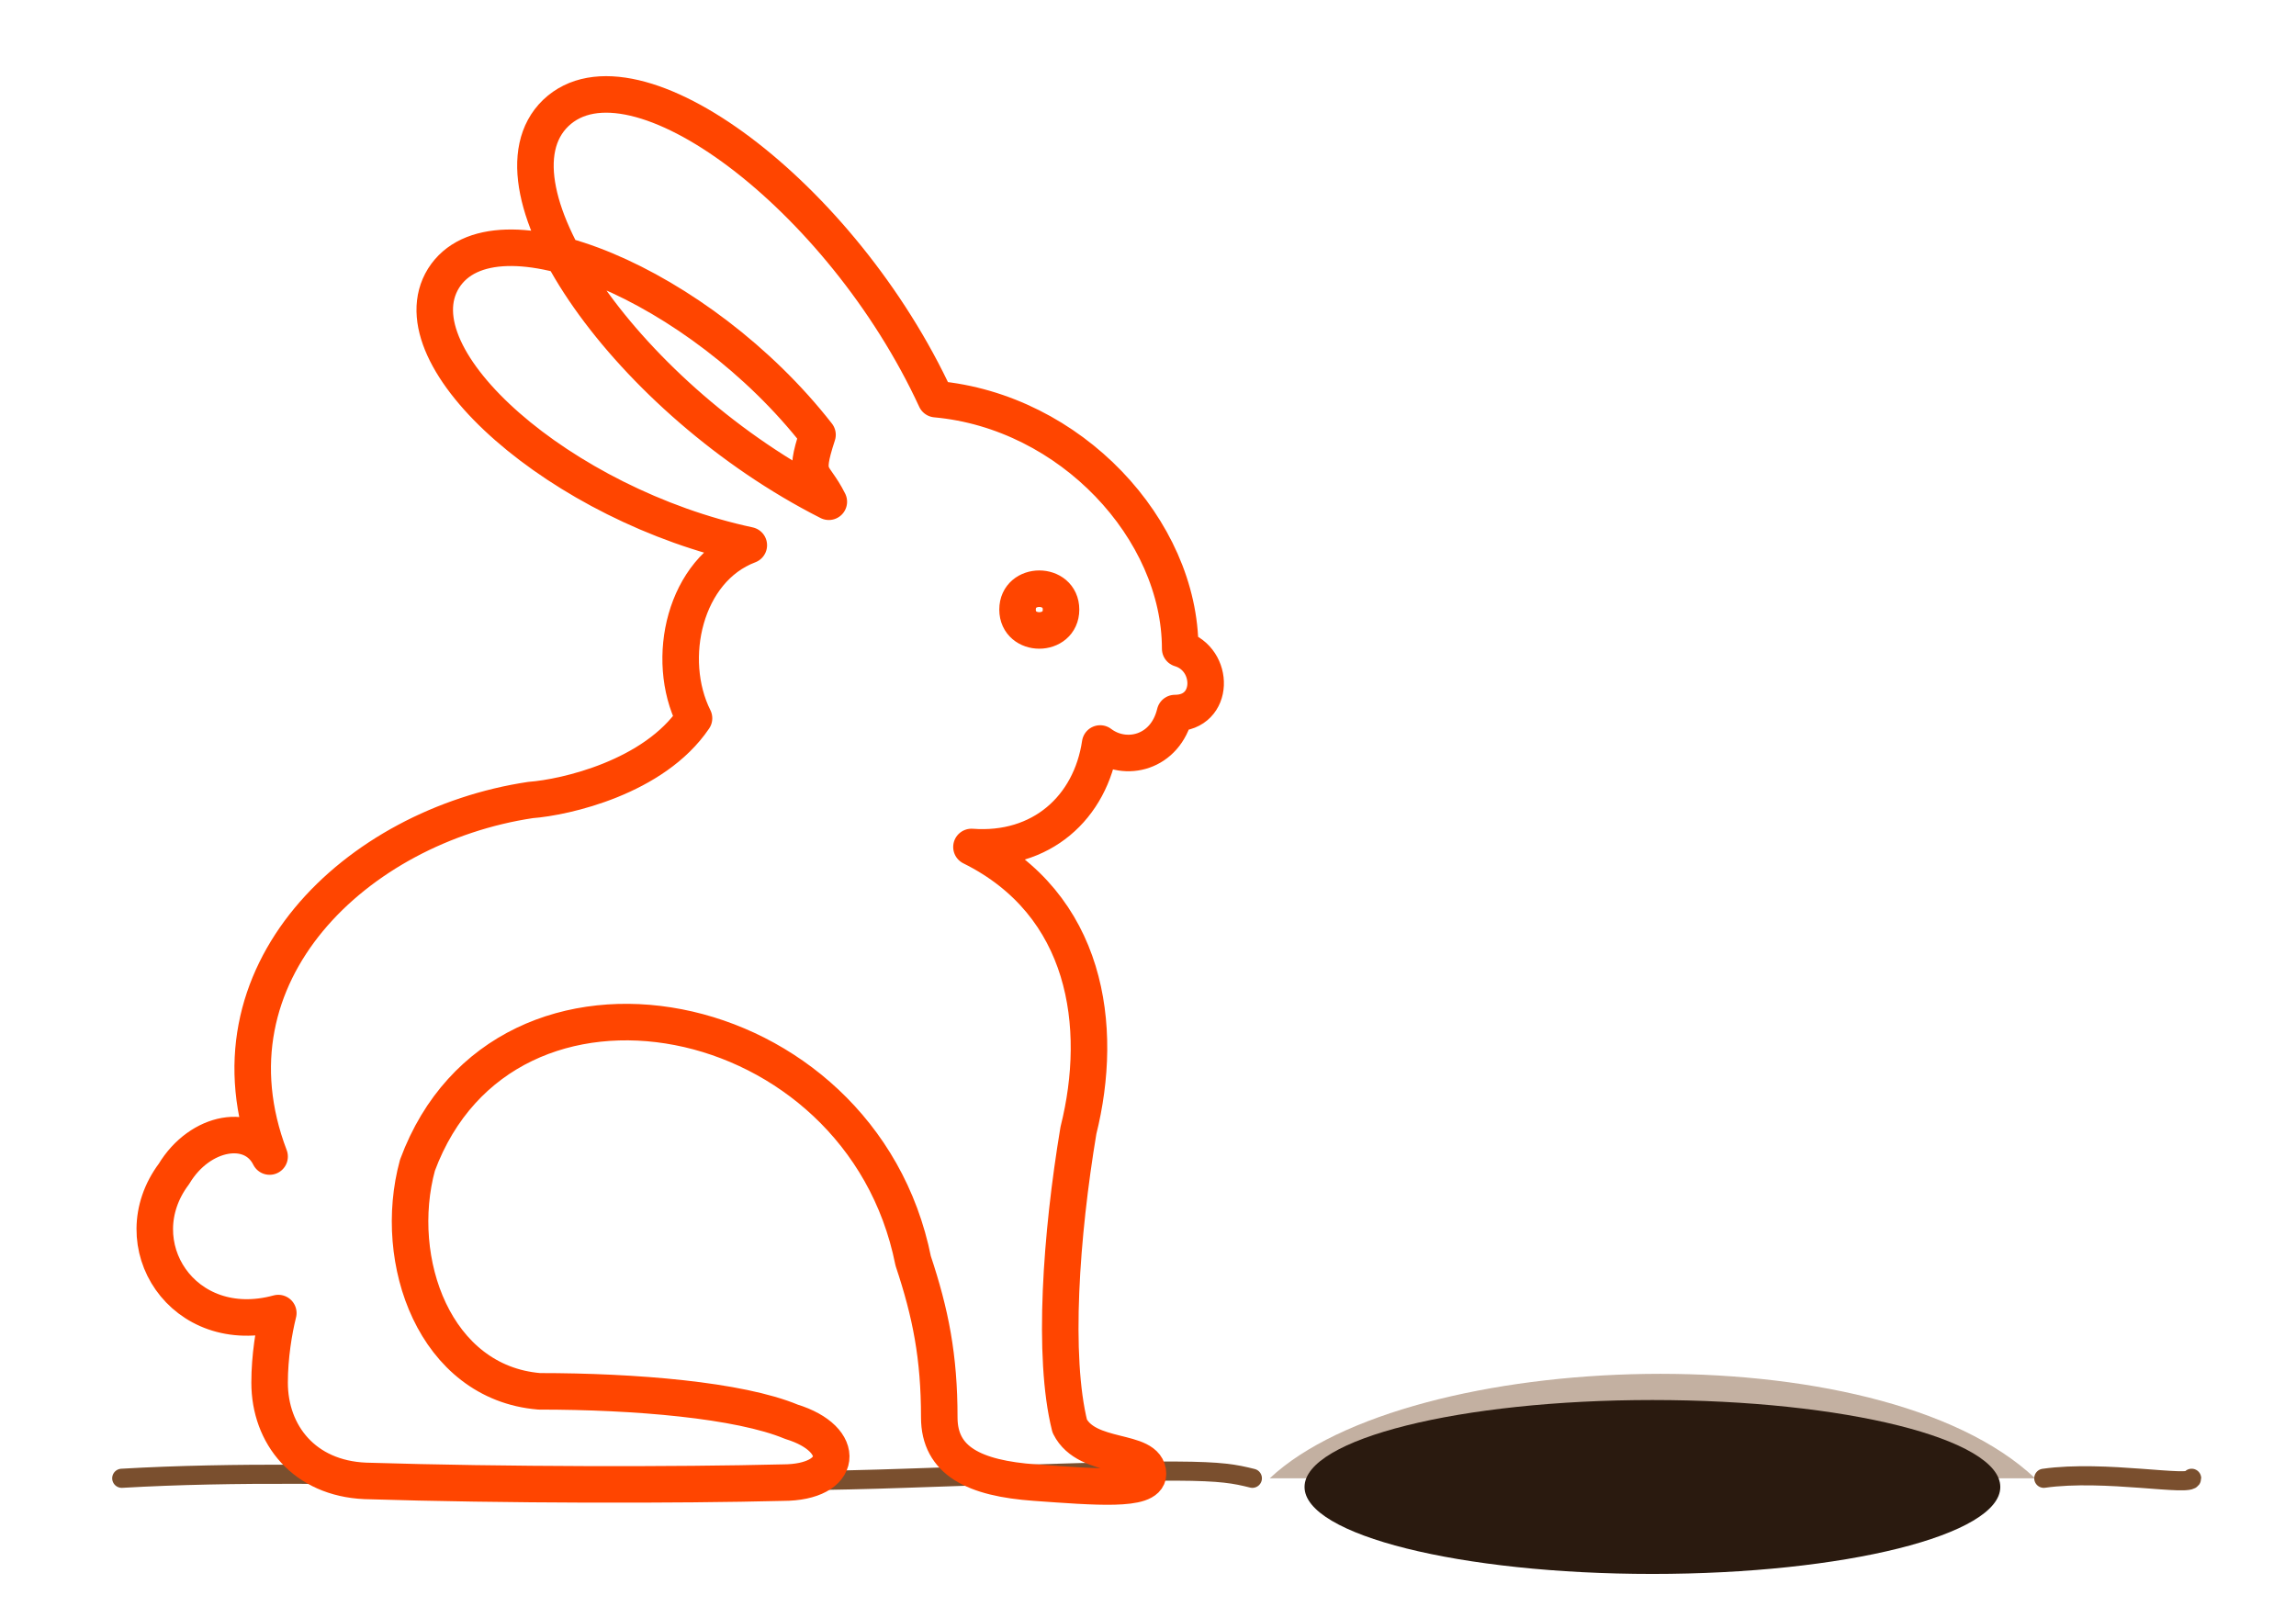
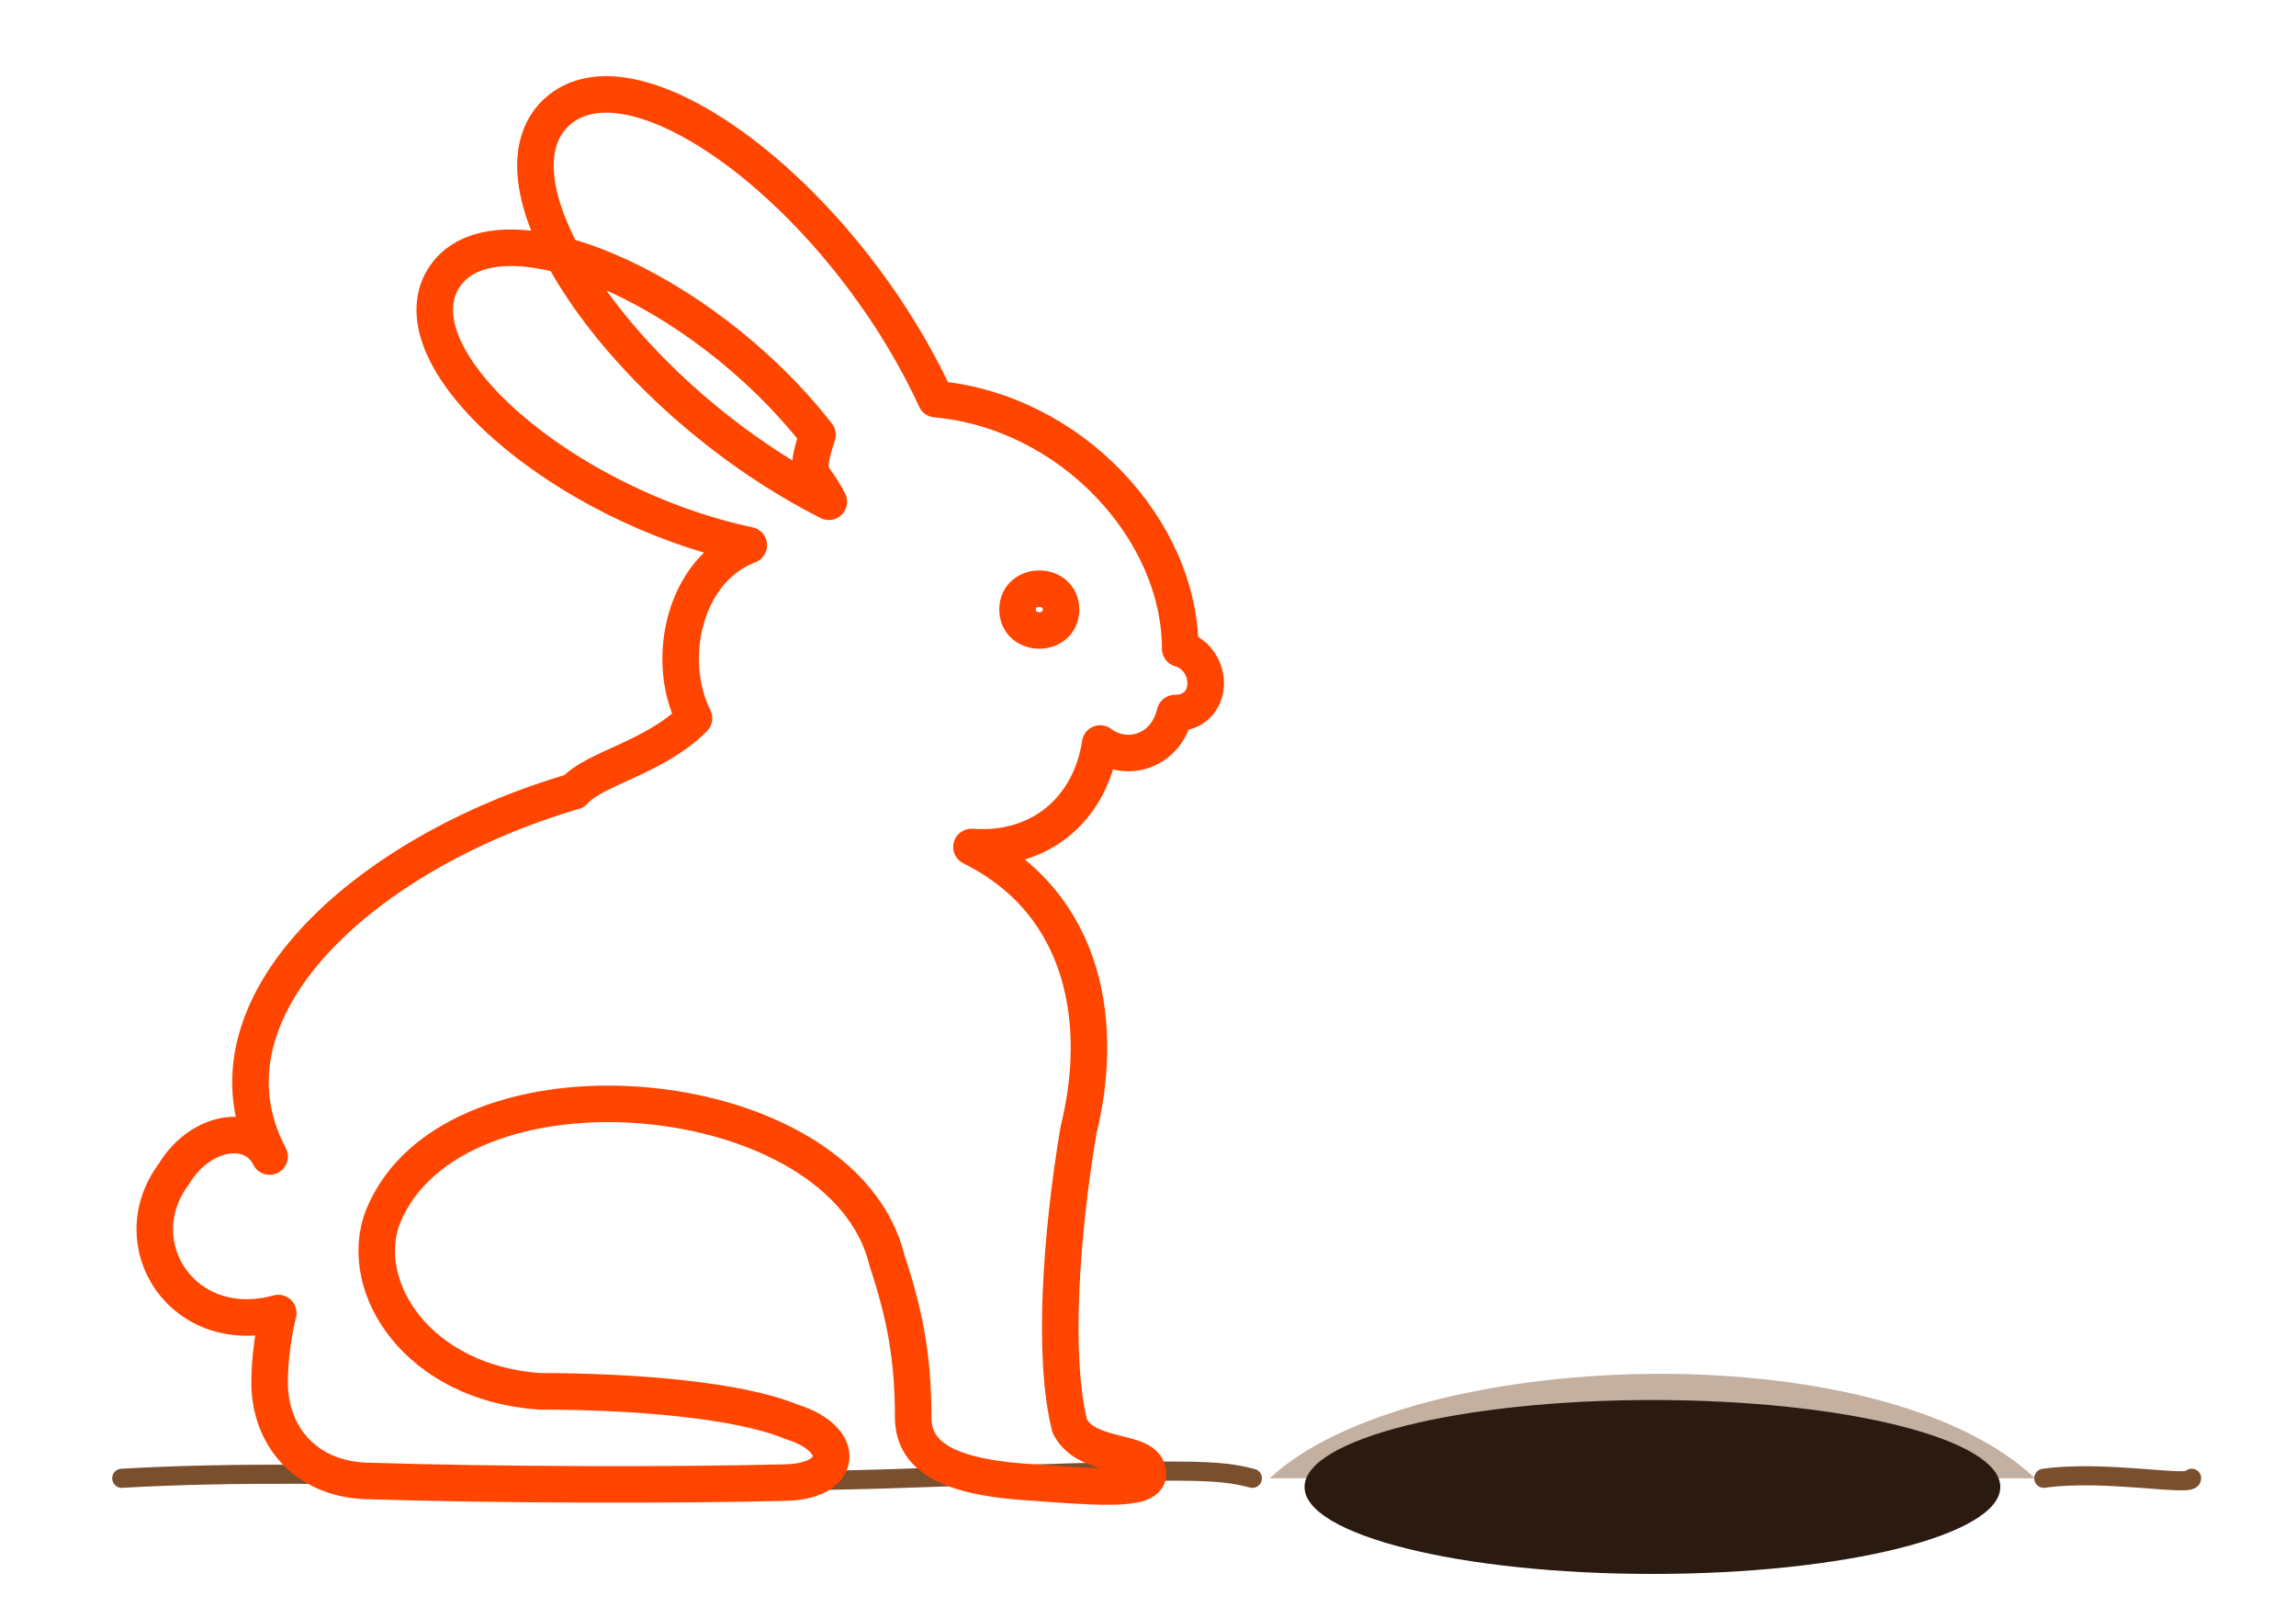
<svg xmlns="http://www.w3.org/2000/svg" viewBox="0 0 264 186" width="528" height="372">
  <path d="M14 170 C40 168.5 70 171.2 104 170 S140 169 144 170 M235 170 C242 169 252 171 252 170" fill="none" stroke="#7a4f2e" stroke-width="2.2" stroke-linecap="round" />
  <path d="M146 170 C162 155 216 153 234 170" fill="#7a4f2e" opacity=".45" />
  <ellipse cx="190" cy="171" rx="40" ry="10" fill="#2a1a0f" />
-   <path d="M-46 -19 C-57 -16 -64 -27 -58 -35 C-55 -40 -49 -41 -47 -37 C-55 -58 -37 -75 -17 -78 C-13 -78.3 -2.8 -80.6 1.8 -87.4 C-1.6 -94.2 0.7 -104.5 8.1 -107.3 C-13.4 -111.9 -32.7 -128.8 -27 -138 C-21.2 -147.2 2.5 -137.3 16 -120 C14.3 -114.8 15.5 -115.9 17.3 -112.3 C-5.6 -123.9 -22.9 -148.5 -14.1 -157 C-5.2 -165.5 18.8 -147.5 29.6 -124.1 C45.1 -122.7 57.7 -109.1 57.7 -95.4 C61.7 -94.2 61.7 -88 57.1 -88 C56 -83.4 51.4 -82.3 48.5 -84.5 C47.4 -77.1 41.7 -72 33.7 -72.6 C47 -66 49 -52 46 -40 C44 -28 43 -14 45 -6 C47 -2 54 -3.5 54 -0.5 C54 1.5 48 1 41 0.5 C34 0 30 -2 30 -7 C30 -14 29 -19 27 -25 C21 -55 -20 -63 -30 -36 C-33 -25 -28 -11 -16 -10 C-5 -10 7 -9 13 -6.5 C19.5 -4.5 19 0.5 12 0.5 C0 0.8 -20 0.8 -36 0.3 C-43 0 -47 -5 -47 -11 C-47 -14 -46.5 -17 -46 -19 M44 -99.9 C44 -96.7 39 -96.7 39 -99.9 C39 -103.1 44 -103.1 44 -99.9" transform="translate(78 170)" fill="none" stroke="#ff4500" stroke-width="4.2" stroke-linecap="round" stroke-linejoin="round" />
+   <path d="M-46 -19 C-57 -16 -64 -27 -58 -35 C-55 -40 -49 -41 -47 -37 C-56 -54 -36 -72 -12 -79 C-9.6 -81.7 -2.8 -82.8 1.8 -87.4 C-1.6 -94.2 0.7 -104.5 8.1 -107.3 C-13.4 -111.9 -32.7 -128.8 -27 -138 C-21.2 -147.2 2.5 -137.3 16 -120 C14.3 -114.8 15.5 -115.9 17.3 -112.3 C-5.6 -123.9 -22.9 -148.5 -14.1 -157 C-5.2 -165.5 18.8 -147.5 29.6 -124.1 C45.1 -122.7 57.7 -109.1 57.7 -95.4 C61.7 -94.2 61.7 -88 57.1 -88 C56 -83.4 51.4 -82.3 48.5 -84.5 C47.4 -77.1 41.7 -72 33.7 -72.6 C47 -66 49 -52 46 -40 C44 -28 43 -14 45 -6 C47 -2 54 -3.5 54 -0.5 C54 1.5 48 1 41 0.5 C32 0 27 -2 27 -7 C27 -14 26 -19 24 -25 C19 -46 -26 -50 -34 -30 C-37 -22 -30 -11 -16 -10 C-5 -10 7 -9 13 -6.5 C19.5 -4.5 19 0.5 12 0.5 C0 0.8 -20 0.8 -36 0.3 C-43 0 -47 -5 -47 -11 C-47 -14 -46.5 -17 -46 -19 M44 -99.9 C44 -96.7 39 -96.7 39 -99.9 C39 -103.1 44 -103.1 44 -99.9" transform="translate(78 170)" fill="none" stroke="#ff4500" stroke-width="4.2" stroke-linecap="round" stroke-linejoin="round" />
</svg>
